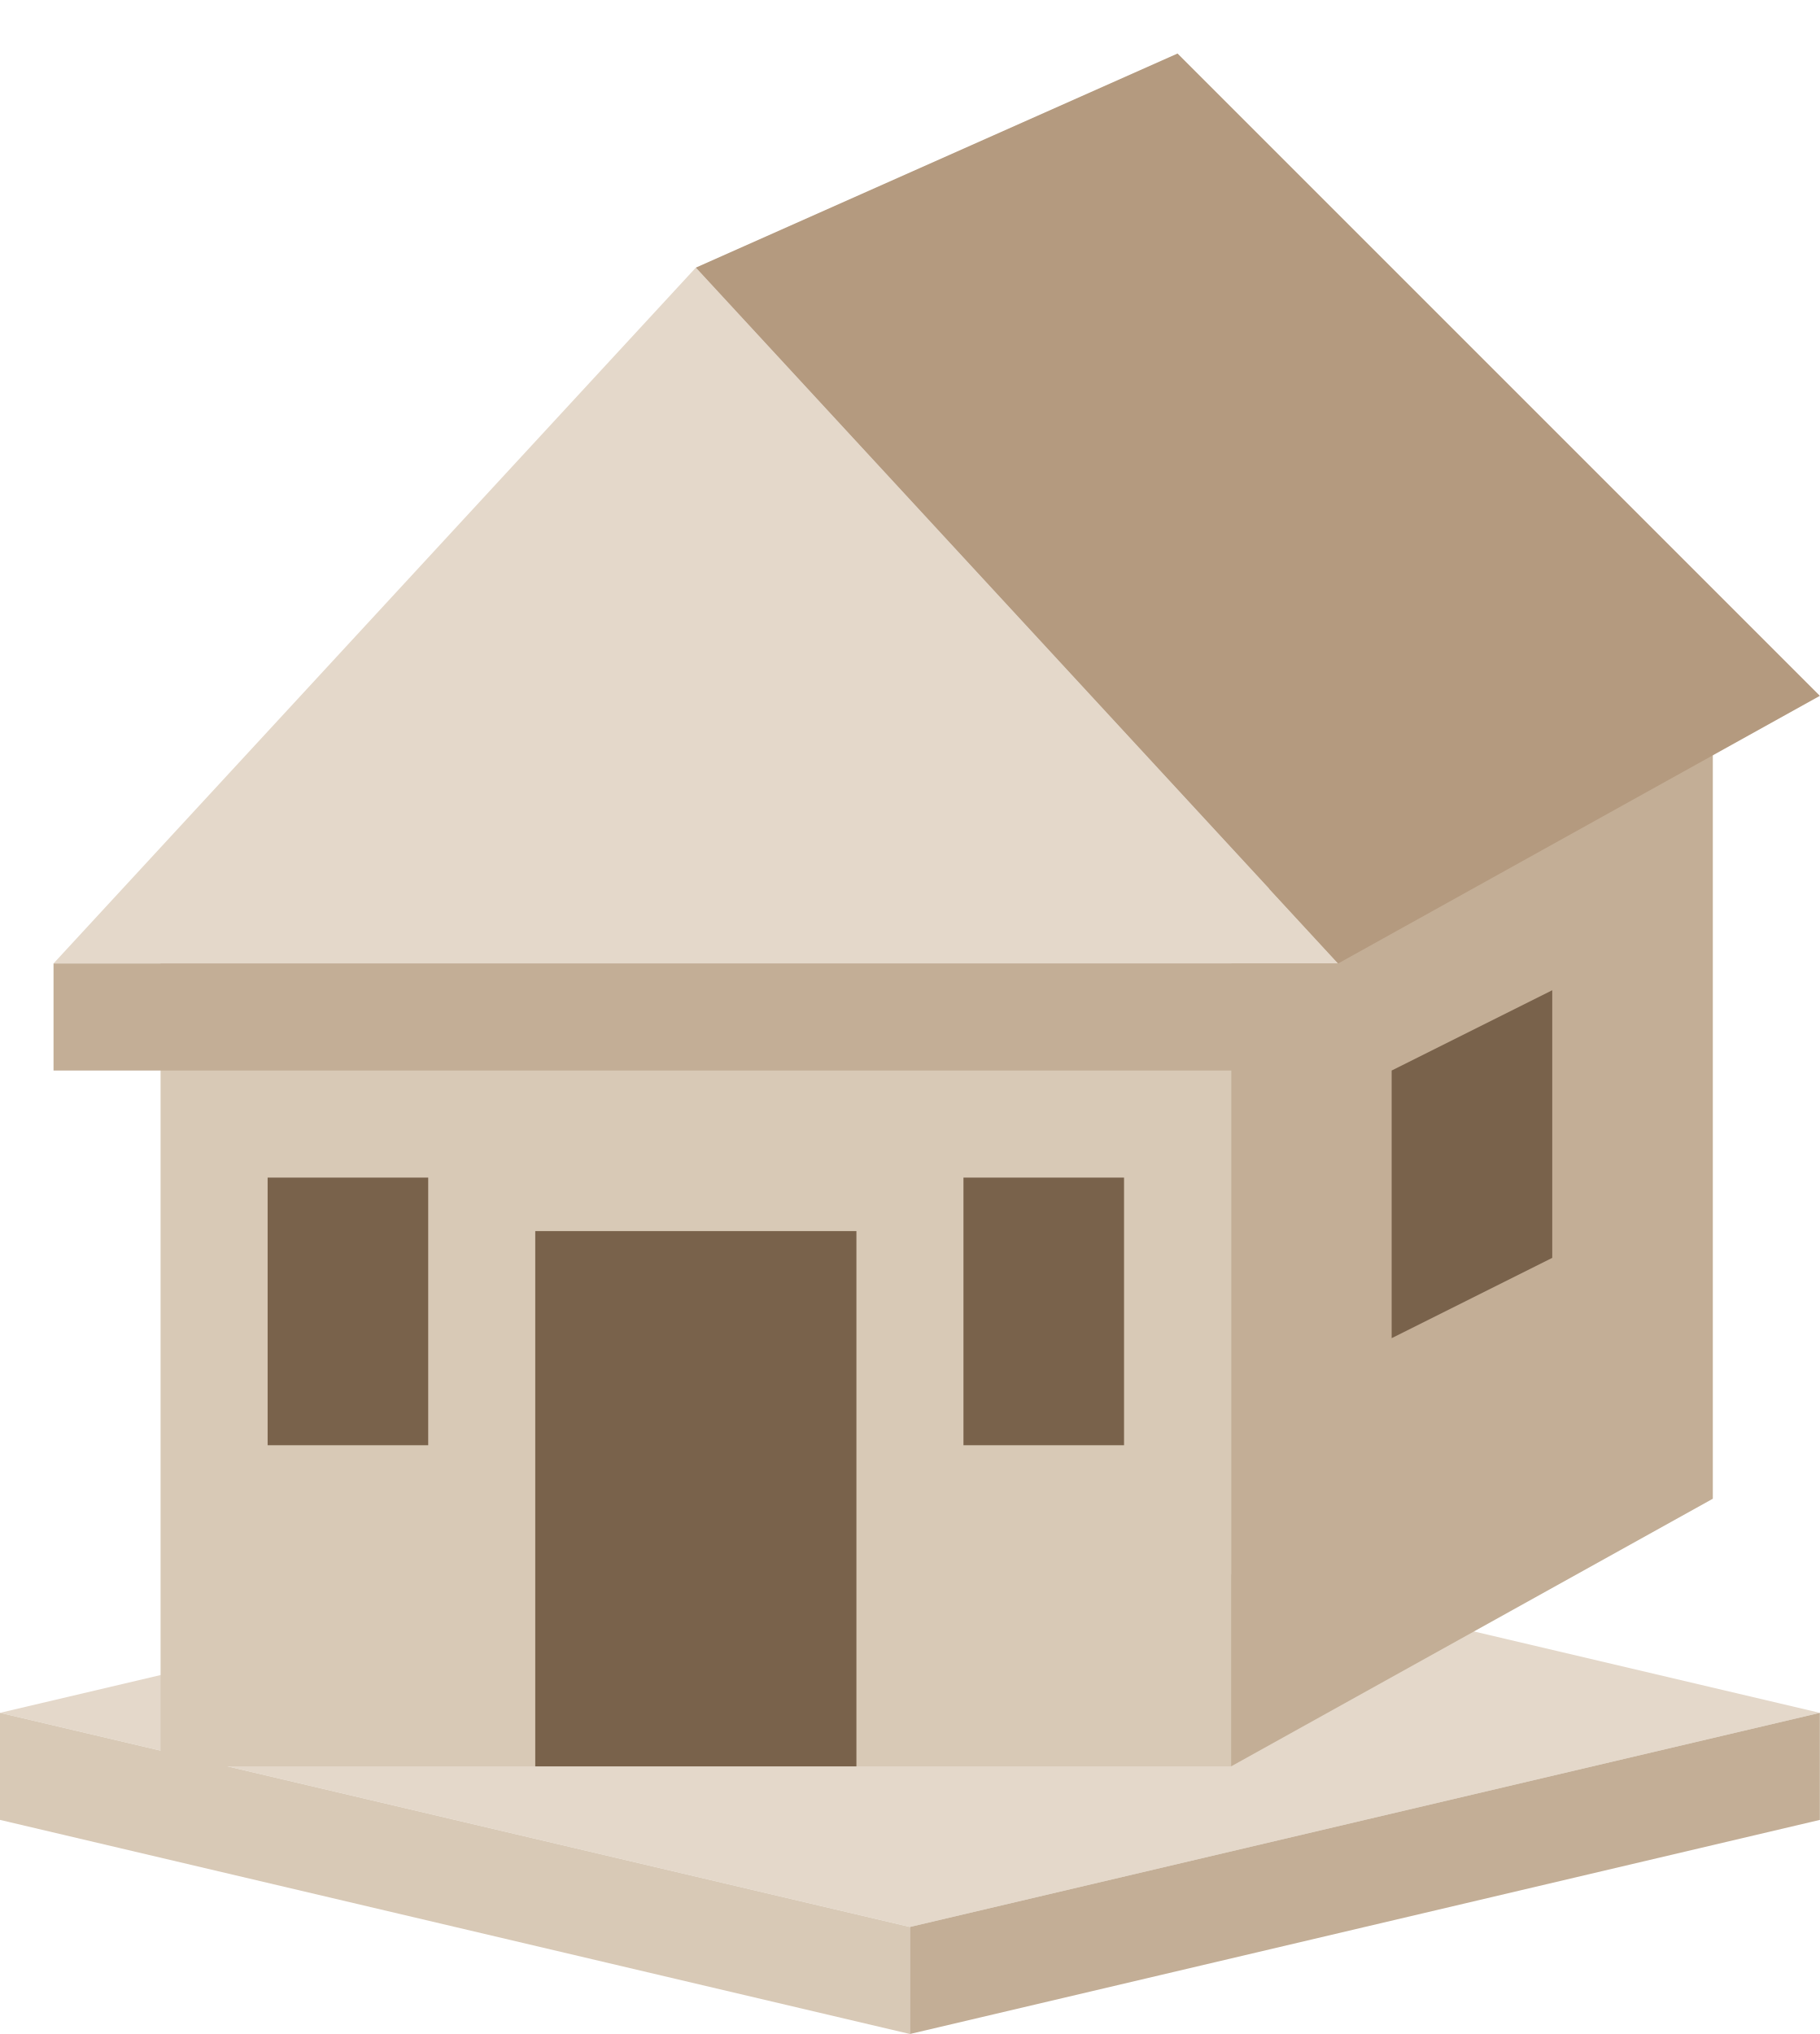
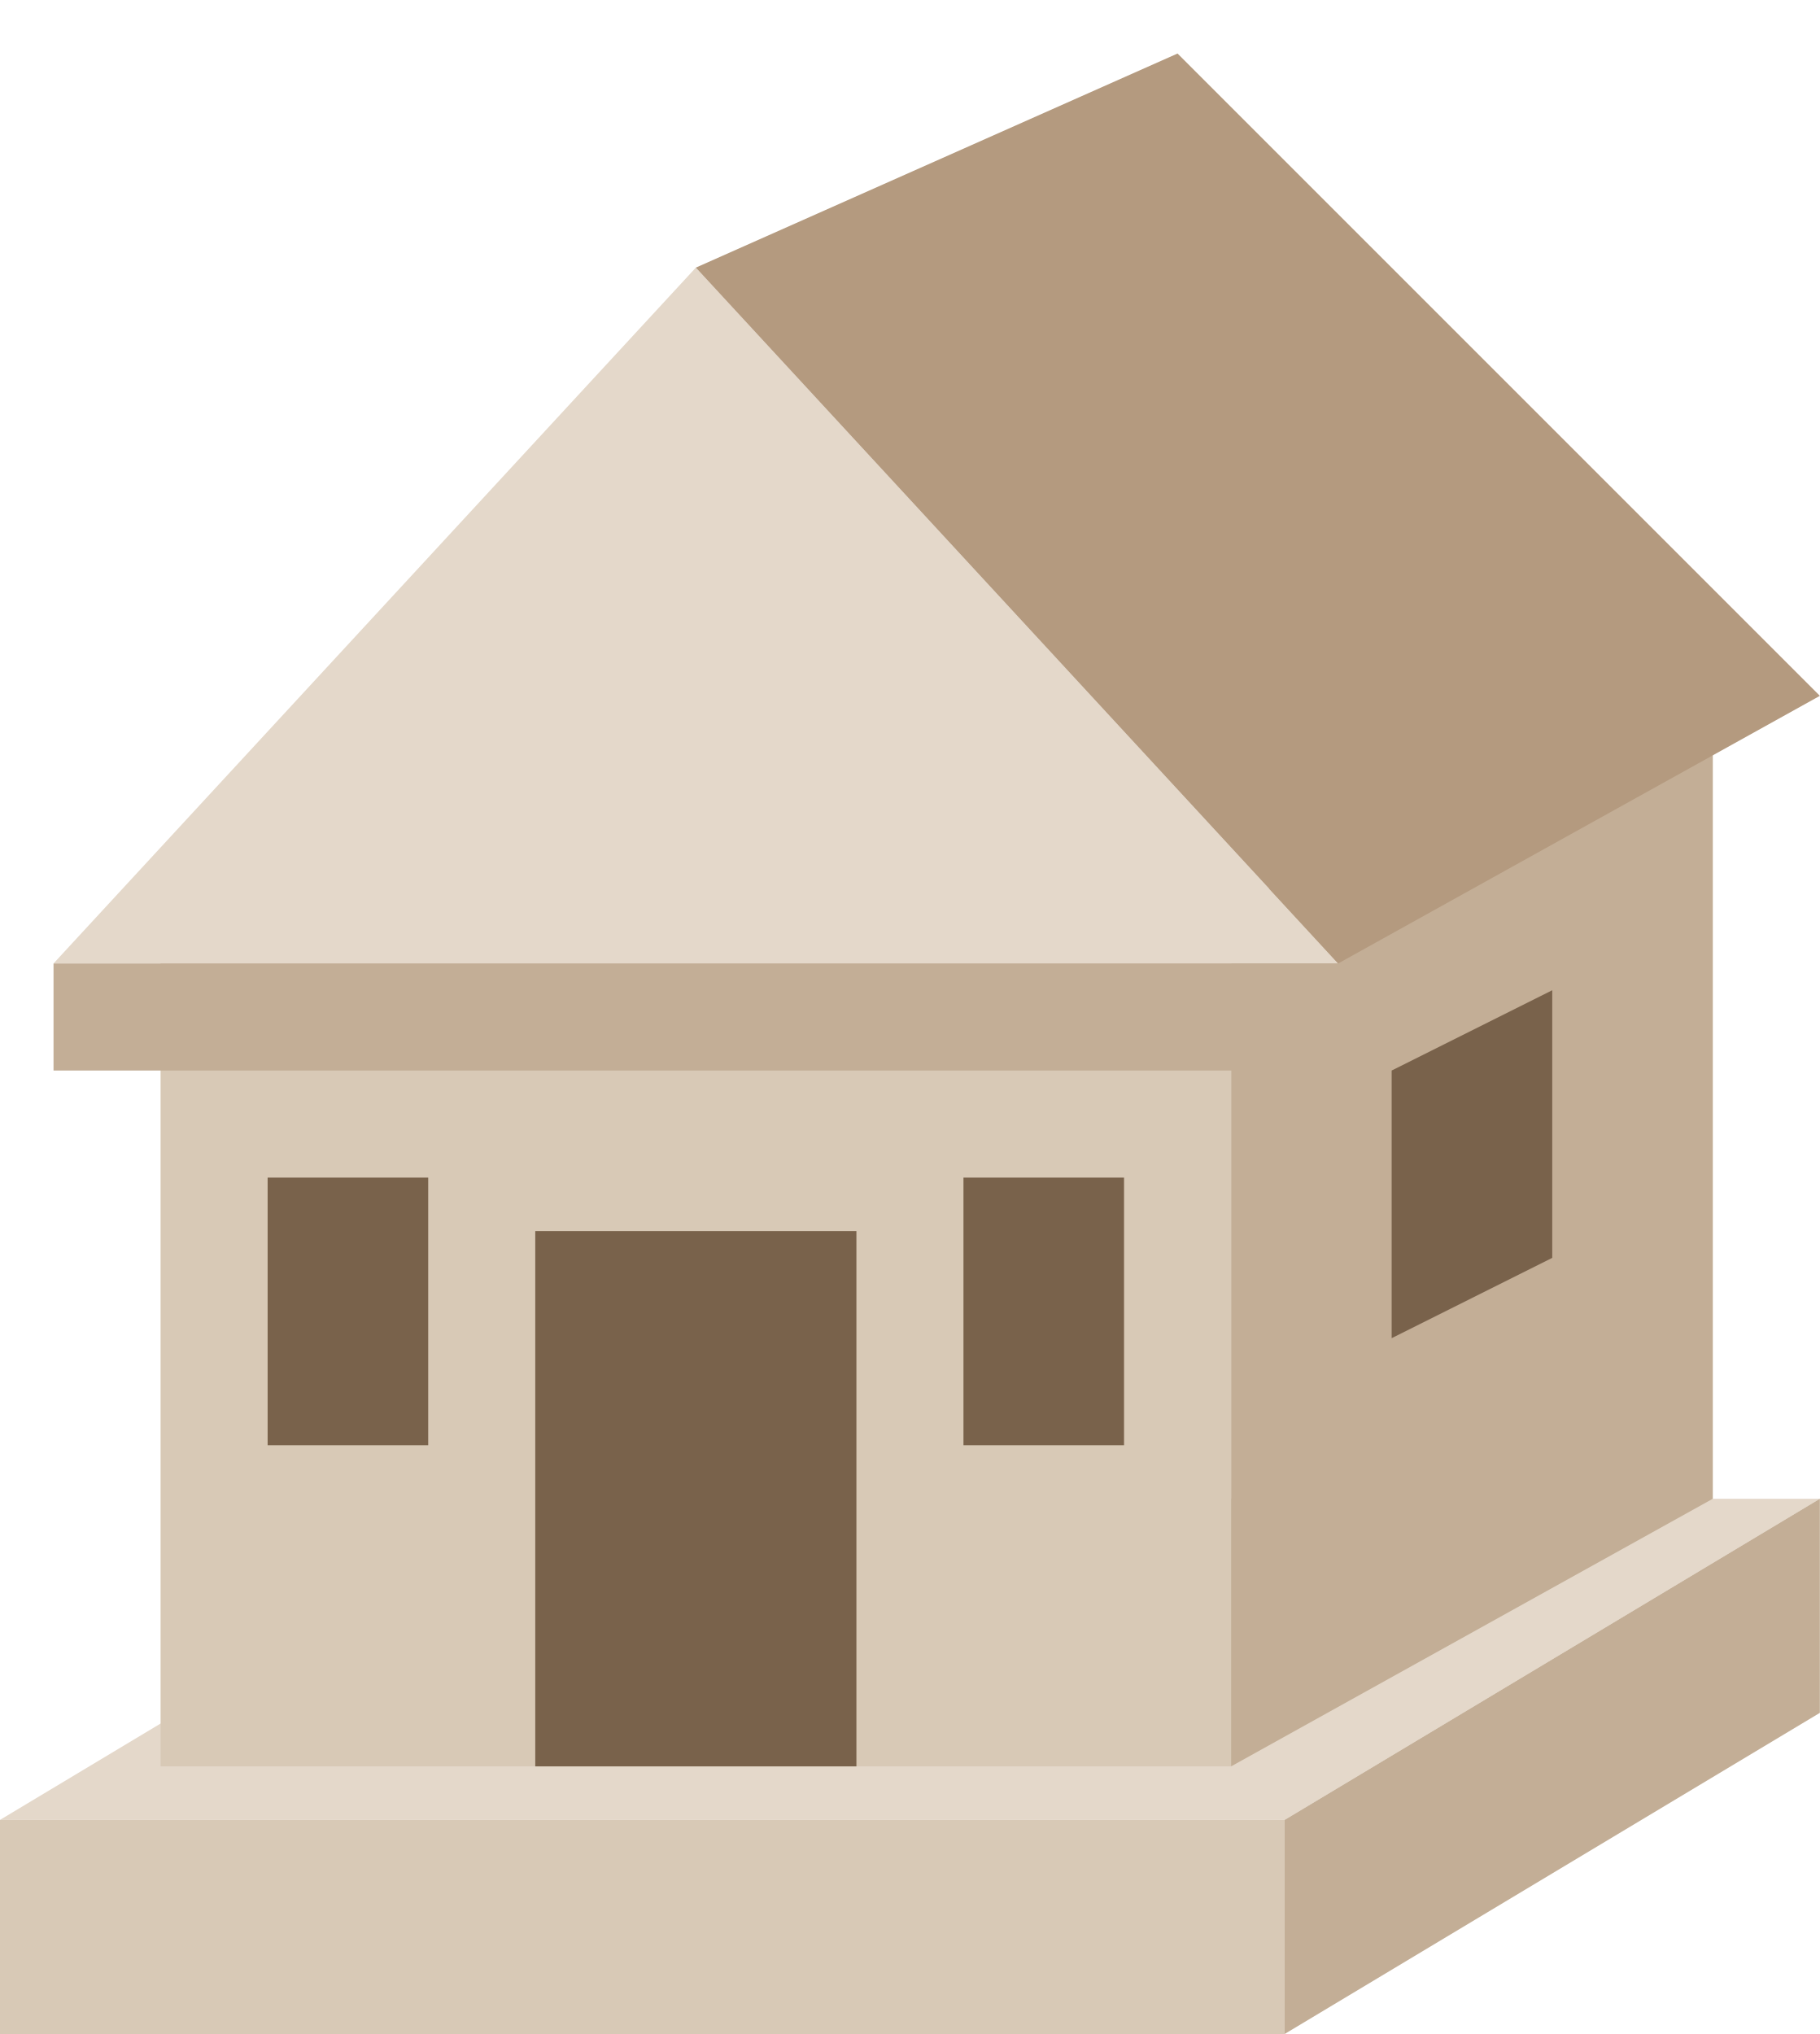
<svg xmlns="http://www.w3.org/2000/svg" width="34" height="38" viewBox="0 0 34 38">
-   <path fill="#e4d8ca" d="M0 32 17 28 34 32 17 36Z" />
-   <path fill="#d8c9b6" d="M0 32 17 36V38L0 34Z" />
-   <path fill="#c3ae96" d="M17 36 34 32V34L17 38Z" />
+   <path fill="#e4d8ca" d="M0 34H24L34 28H10Z" />
+   <path fill="#d8c9b6" d="M0 34H24V38H0Z" />
+   <path fill="#c3ae96" d="M24 34 34 28V32L24 38Z" />
  <path fill="#d8c9b6" d="M3 17H23V33H3Z" />
  <path fill="#c3ae96" d="M23 17 32 12V28L23 33Z" />
  <path fill="#e4d8ca" d="M1 18 13 5 25 18Z" />
  <path fill="#b49a7f" d="M13 5 22 1 34 13 25 18Z" />
  <path fill="#c3ae96" d="M1 18H25V20H1Z" />
  <path fill="#79624b" d="M10 23H16V33H10ZM5 22H8V27H5ZM18 22H21V27H18ZM26 20 29 18.5V23.5L26 25Z" />
</svg>
